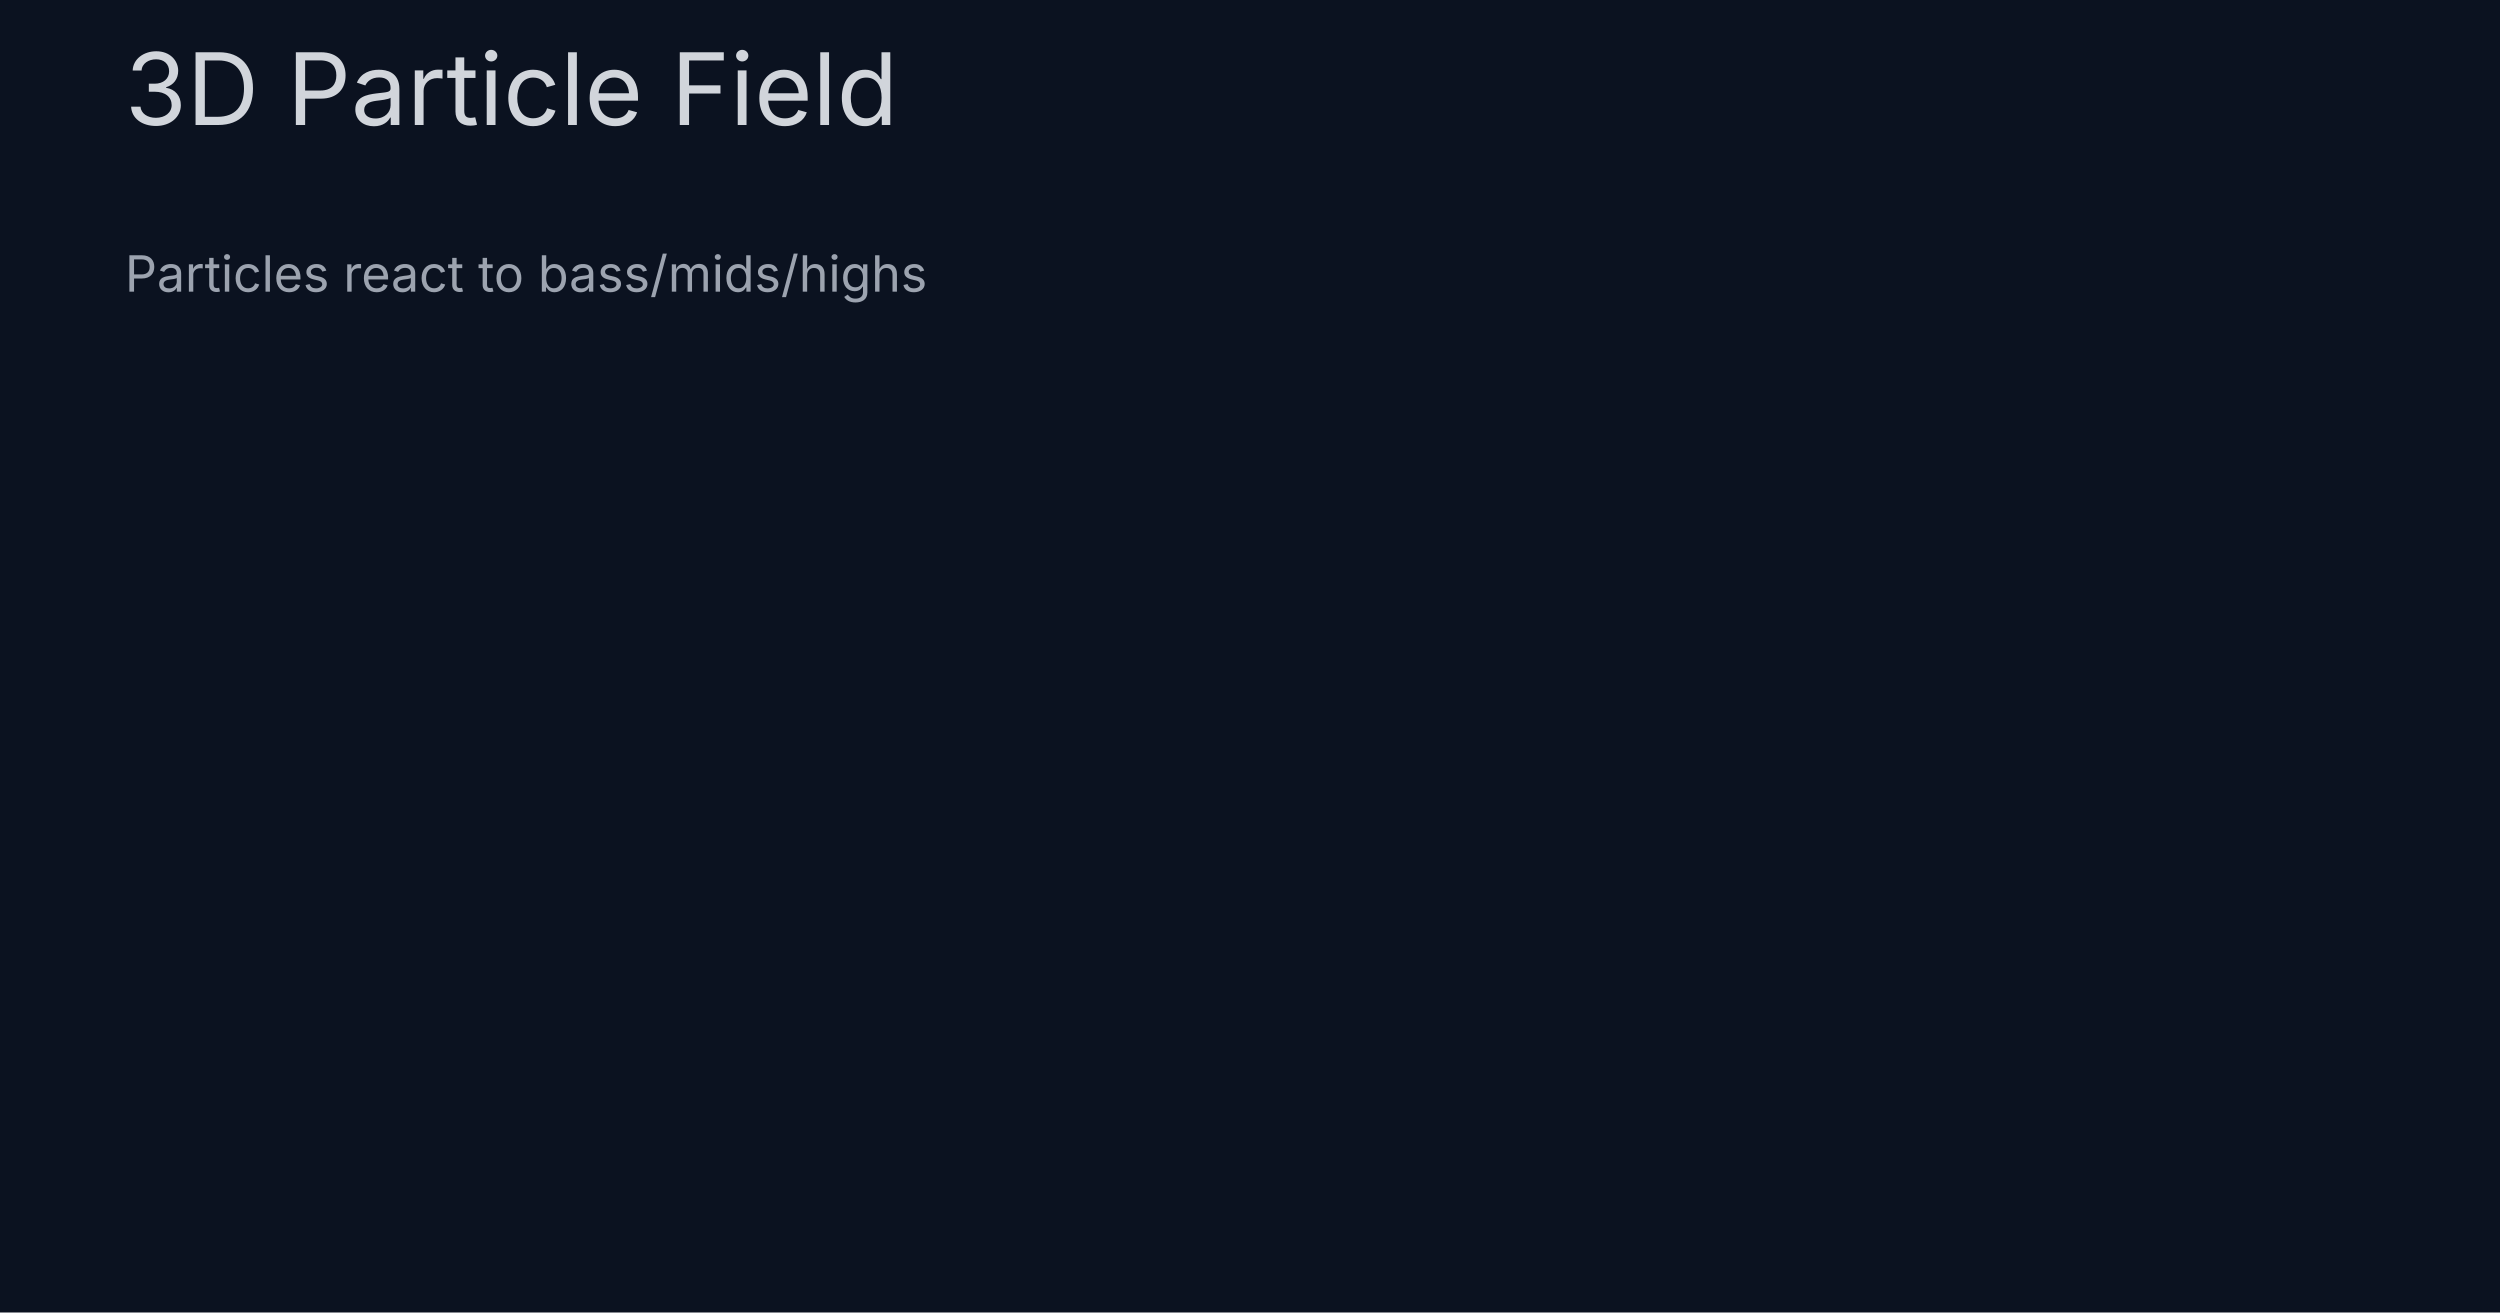
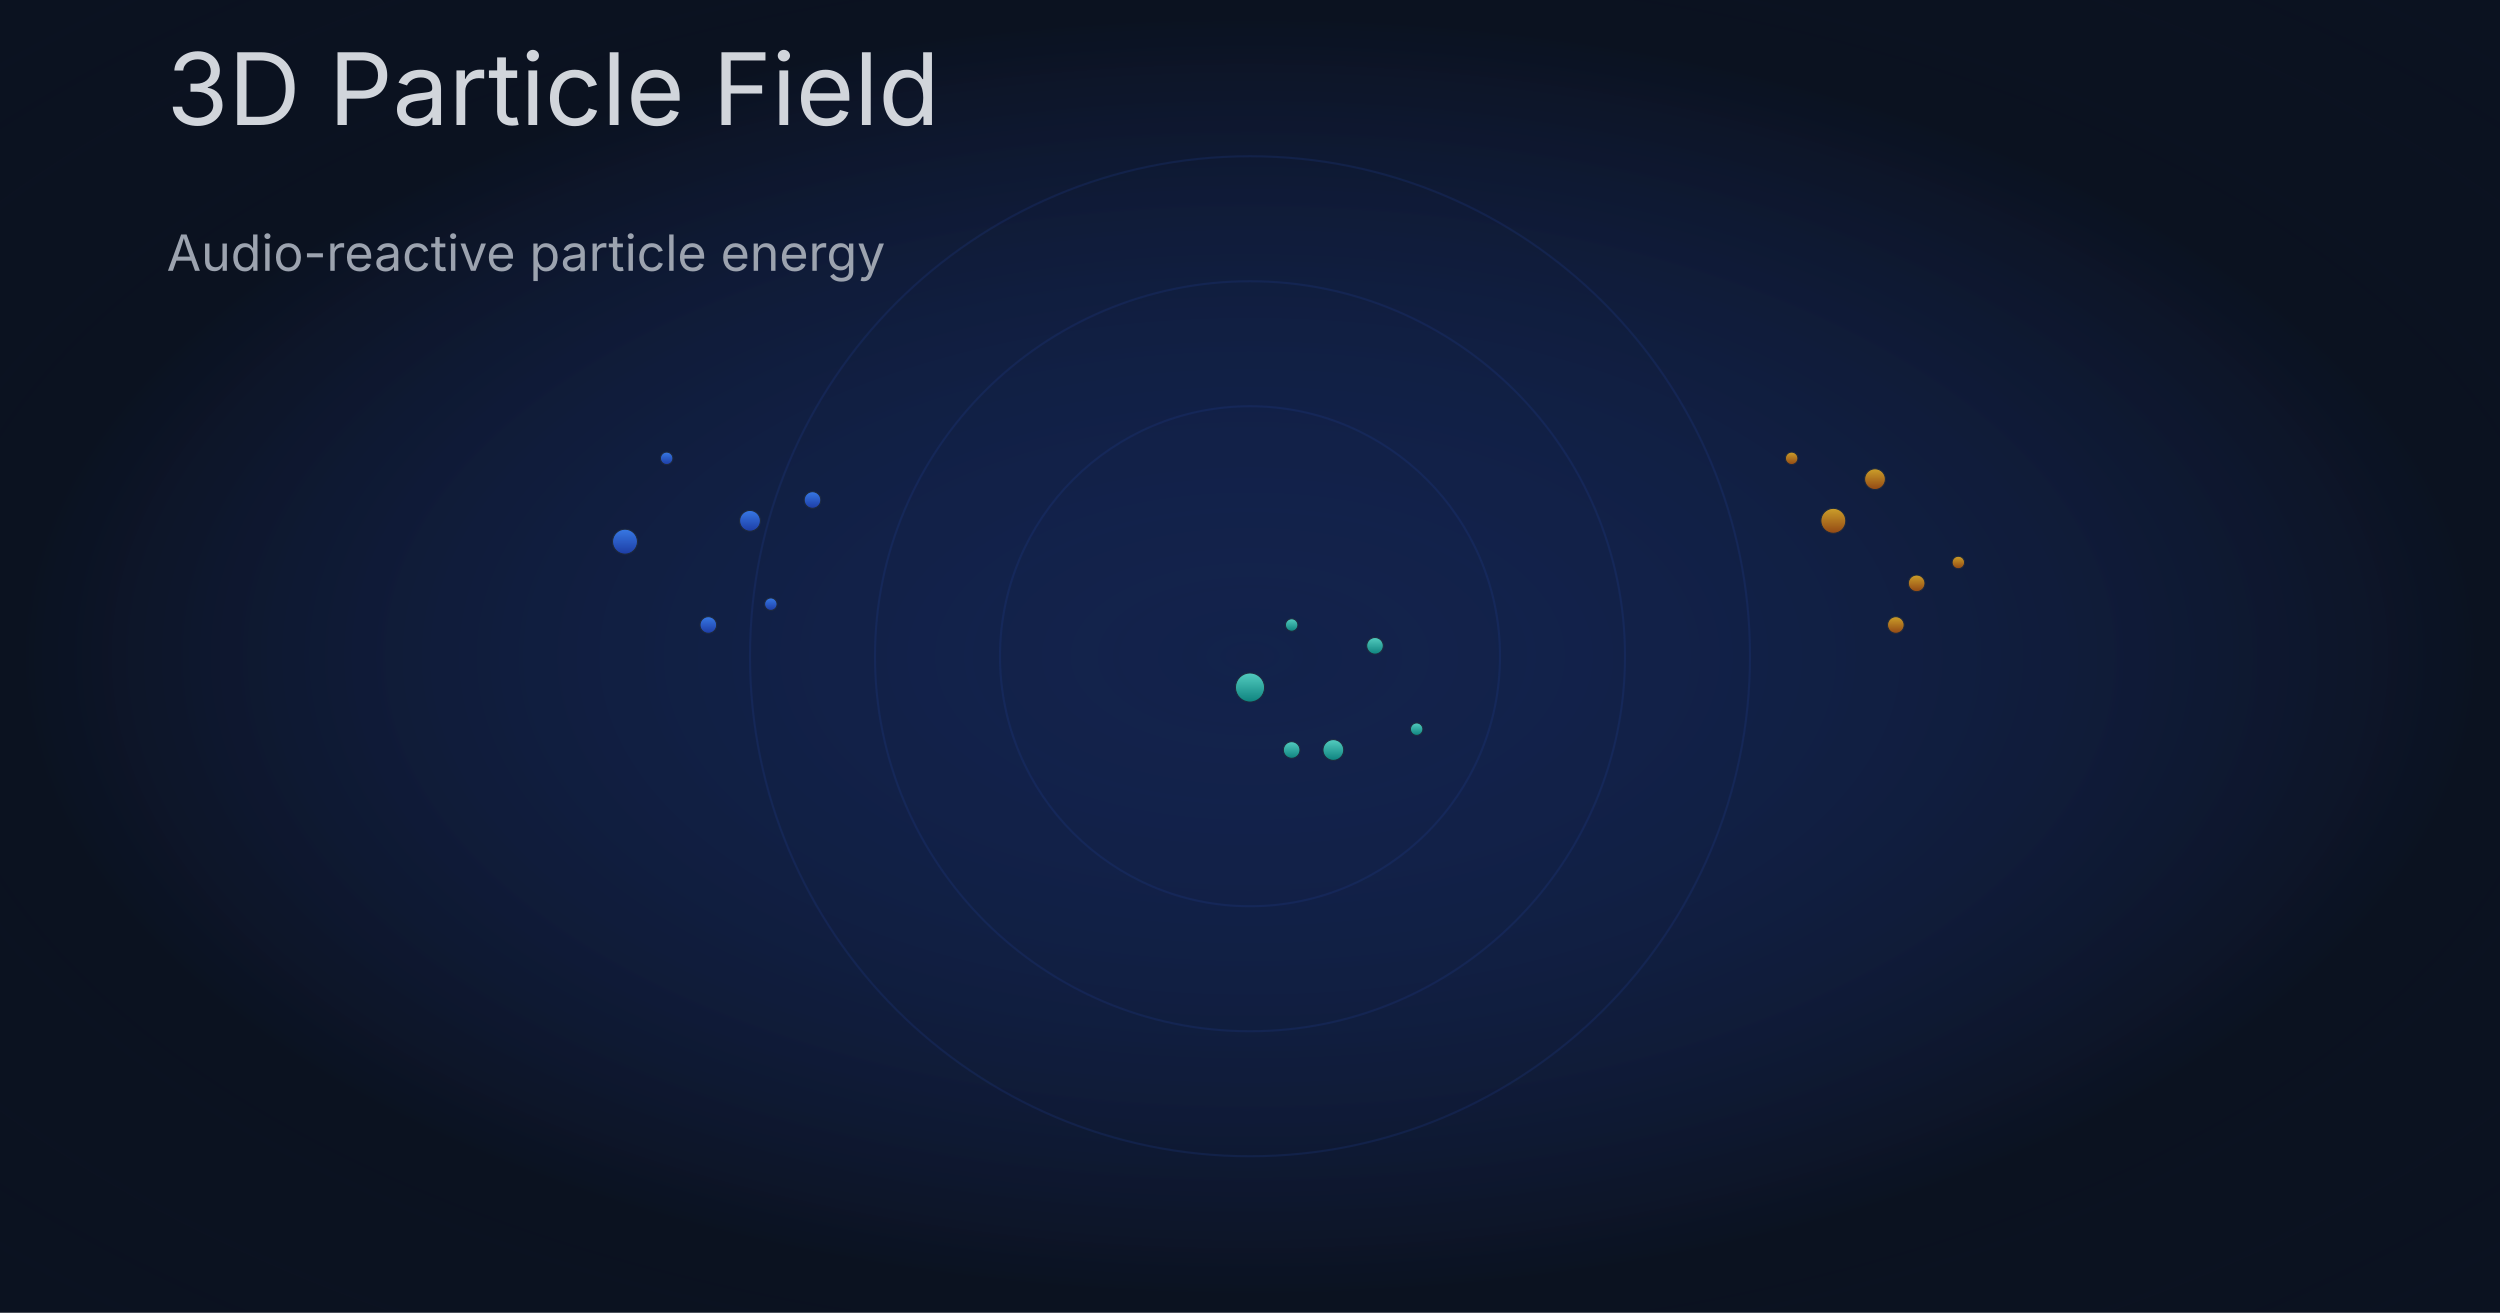
<svg xmlns="http://www.w3.org/2000/svg" width="1200" height="630" viewBox="0 0 1200 630">
+   <defs>
+     <radialGradient id="bgGlow" cx="0.5" cy="0.5" r="0.7">
+       <stop offset="0%" stop-color="#1e3a8a" stop-opacity="0.4" />
+       <stop offset="70%" stop-color="#0b1220" stop-opacity="0.9" />
+       <stop offset="100%" stop-color="#0b1220" />
+     </radialGradient>
+     <linearGradient id="p1" x1="0" y1="1" x2="0" y2="0">
+       <stop offset="0%" stop-color="#1e40af" />
+       <stop offset="100%" stop-color="#3b82f6" />
+     </linearGradient>
+     <linearGradient id="p2" x1="0" y1="1" x2="0" y2="0">
+       <stop offset="0%" stop-color="#0d9488" />
+       <stop offset="100%" stop-color="#5eead4" />
+     </linearGradient>
+     <linearGradient id="p3" x1="0" y1="1" x2="0" y2="0">
+       <stop offset="0%" stop-color="#b45309" />
+       <stop offset="100%" stop-color="#fbbf24" />
+     </linearGradient>
+   </defs>
  <rect width="1200" height="630" fill="#0b1220" />
-   <g transform="translate(60,60)">
+   <rect width="1200" height="630" fill="url(#bgGlow)" />
+   <g transform="translate(80,60)">
    <text x="0" y="0" fill="#d1d5db" font-family="Inter, system-ui" font-size="48">3D Particle Field</text>
-     <g transform="translate(0,40)">
-       <text x="0" y="40" fill="#9ca3af" font-family="Inter, system-ui" font-size="24">Particles react to bass/mids/highs</text>
+     <text x="0" y="70" fill="#9ca3af" font-family="Inter, system-ui" font-size="24">Audio-reactive particle energy</text>
+   </g>
+   <g stroke="#1e293b" stroke-width="0.5">
+     <g fill="url(#p1)" opacity="0.9">
+       <circle cx="300" cy="260" r="6" />
+       <circle cx="340" cy="300" r="4" />
+       <circle cx="360" cy="250" r="5" />
+       <circle cx="320" cy="220" r="3" />
+       <circle cx="370" cy="290" r="3" />
+       <circle cx="390" cy="240" r="4" />
+     </g>
+     <g fill="url(#p2)" opacity="0.85">
+       <circle cx="600" cy="330" r="7" />
+       <circle cx="640" cy="360" r="5" />
+       <circle cx="660" cy="310" r="4" />
+       <circle cx="620" cy="300" r="3" />
+       <circle cx="680" cy="350" r="3" />
+       <circle cx="620" cy="360" r="4" />
+     </g>
+     <g fill="url(#p3)" opacity="0.8">
+       <circle cx="880" cy="250" r="6" />
+       <circle cx="920" cy="280" r="4" />
+       <circle cx="900" cy="230" r="5" />
+       <circle cx="860" cy="220" r="3" />
+       <circle cx="940" cy="270" r="3" />
+       <circle cx="910" cy="300" r="4" />
    </g>
  </g>
+   <g stroke="#1e3a8a" stroke-width="1" opacity="0.25">
+     <circle cx="600" cy="315" r="120" fill="none" />
+     <circle cx="600" cy="315" r="180" fill="none" />
+     <circle cx="600" cy="315" r="240" fill="none" />
+   </g>
</svg>
